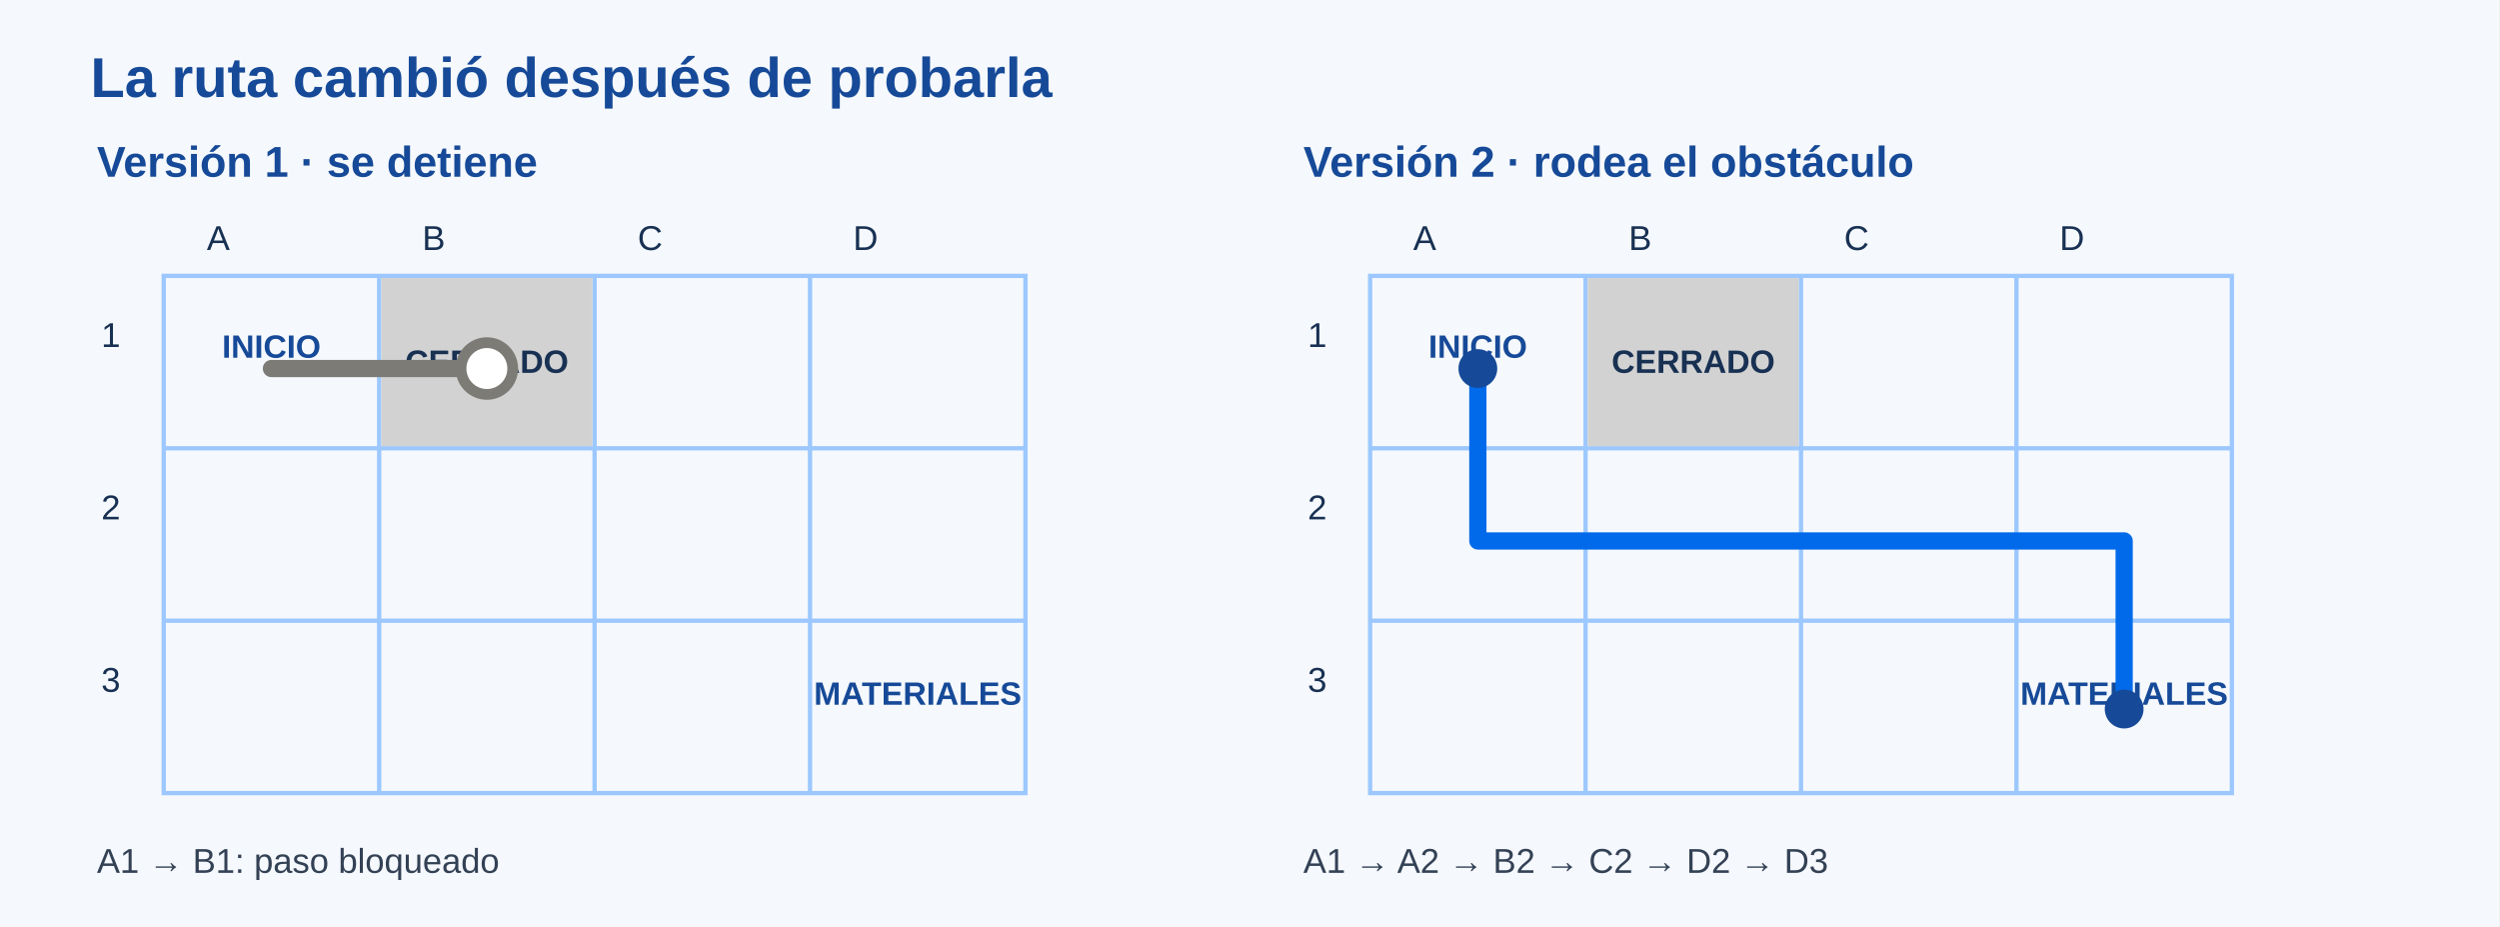
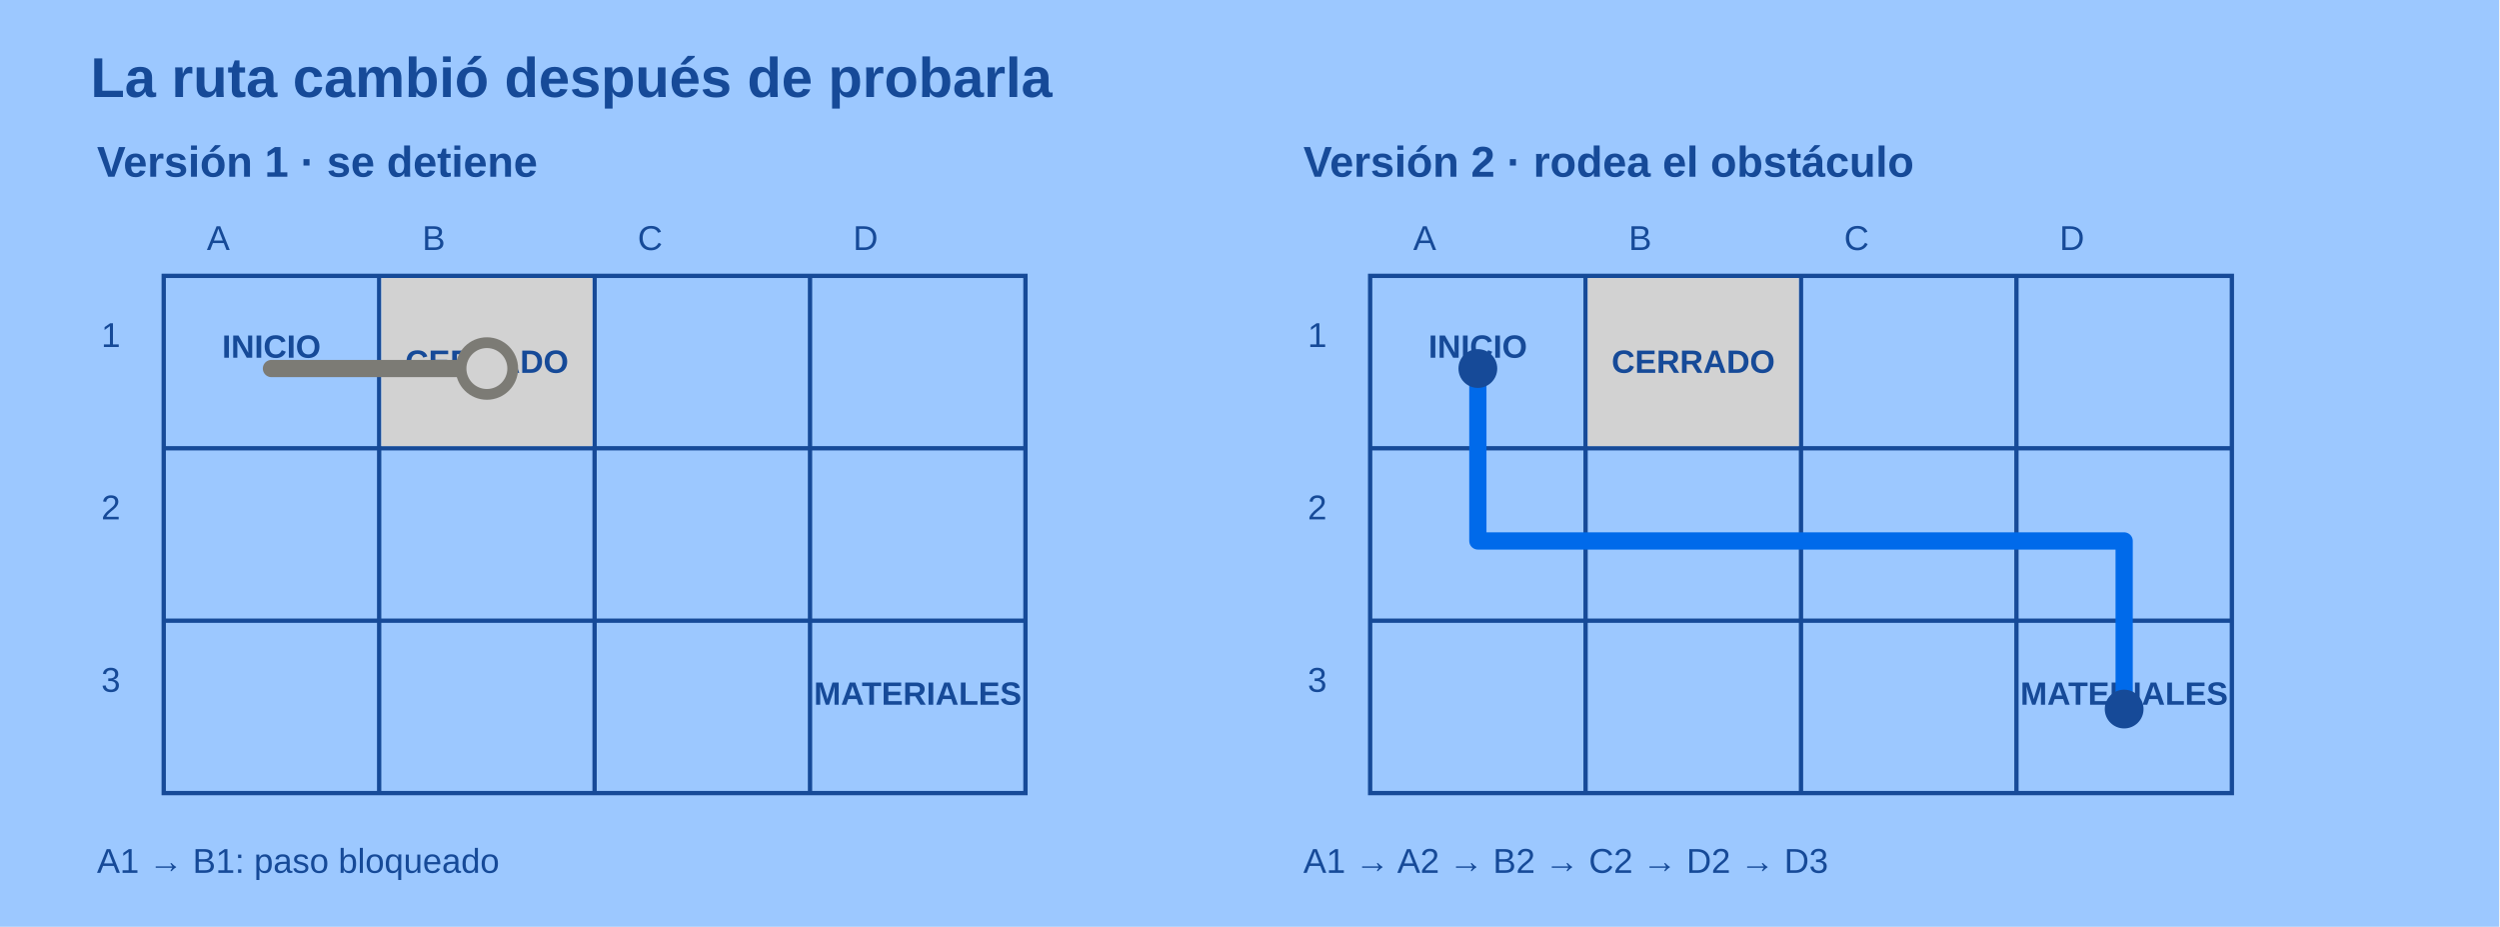
<svg xmlns="http://www.w3.org/2000/svg" width="1160" height="430" viewBox="0 0 1160 430" role="img" aria-labelledby="title desc">
-   <rect width="1160" height="430" fill="#f5f8fc" />
+   <rect width="1160" height="430" fill="#9CC8FF" />
  <text x="42" y="45" font-family="Arial, sans-serif" font-size="26" font-weight="700" fill="#164A98">La ruta cambió después de probarla</text>
-   <g font-family="Arial, sans-serif" font-size="16" fill="#183153">
+   <g font-family="Arial, sans-serif" font-size="16" fill="#164A98">
    <text x="45" y="82" font-size="20" font-weight="700" fill="#164A98">Versión 1 · se detiene</text>
    <text x="605" y="82" font-size="20" font-weight="700" fill="#164A98">Versión 2 · rodea el obstáculo</text>
    <text x="96" y="116">A</text>
    <text x="196" y="116">B</text>
    <text x="296" y="116">C</text>
    <text x="396" y="116">D</text>
    <text x="656" y="116">A</text>
    <text x="756" y="116">B</text>
    <text x="856" y="116">C</text>
    <text x="956" y="116">D</text>
    <text x="47" y="161">1</text>
    <text x="47" y="241">2</text>
    <text x="47" y="321">3</text>
    <text x="607" y="161">1</text>
    <text x="607" y="241">2</text>
    <text x="607" y="321">3</text>
  </g>
-   <g fill="white" stroke="#9CC8FF" stroke-width="2">
+   <g fill="#D2D2D2" stroke="#164A98" stroke-width="2">
    <path d="M76 128h400v240H76z M636 128h400v240H636z" fill="none" />
    <path d="M176 128v240 M276 128v240 M376 128v240 M76 208h400 M76 288h400 M736 128v240 M836 128v240 M936 128v240 M636 208h400 M636 288h400" fill="none" />
  </g>
  <g font-family="Arial, sans-serif" text-anchor="middle" font-size="15" font-weight="700">
    <rect x="177" y="129" width="98" height="78" fill="#D2D2D2" />
    <rect x="737" y="129" width="98" height="78" fill="#D2D2D2" />
-     <text x="226" y="173" fill="#183153">CERRADO</text>
-     <text x="786" y="173" fill="#183153">CERRADO</text>
+     <text x="226" y="173" fill="#164A98">CERRADO</text>
+     <text x="786" y="173" fill="#164A98">CERRADO</text>
    <text x="126" y="166" fill="#164A98">INICIO</text>
    <text x="686" y="166" fill="#164A98">INICIO</text>
    <text x="426" y="327" fill="#164A98">MATERIALES</text>
    <text x="986" y="327" fill="#164A98">MATERIALES</text>
  </g>
  <path d="M126 171h100" fill="none" stroke="#7C7B75" stroke-width="8" stroke-linecap="round" />
-   <circle cx="226" cy="171" r="12" fill="white" stroke="#7C7B75" stroke-width="5" />
+   <circle cx="226" cy="171" r="12" fill="#D2D2D2" stroke="#7C7B75" stroke-width="5" />
  <path d="M686 171v80h300v78" fill="none" stroke="#006AEA" stroke-width="8" stroke-linecap="round" stroke-linejoin="round" />
  <circle cx="686" cy="171" r="9" fill="#164A98" />
  <circle cx="986" cy="329" r="9" fill="#164A98" />
-   <text x="45" y="405" font-family="Arial, sans-serif" font-size="16" fill="#334155">A1 → B1: paso bloqueado</text>
-   <text x="605" y="405" font-family="Arial, sans-serif" font-size="16" fill="#334155">A1 → A2 → B2 → C2 → D2 → D3</text>
+   <text x="45" y="405" font-family="Arial, sans-serif" font-size="16" fill="#164A98">A1 → B1: paso bloqueado</text>
+   <text x="605" y="405" font-family="Arial, sans-serif" font-size="16" fill="#164A98">A1 → A2 → B2 → C2 → D2 → D3</text>
</svg>
